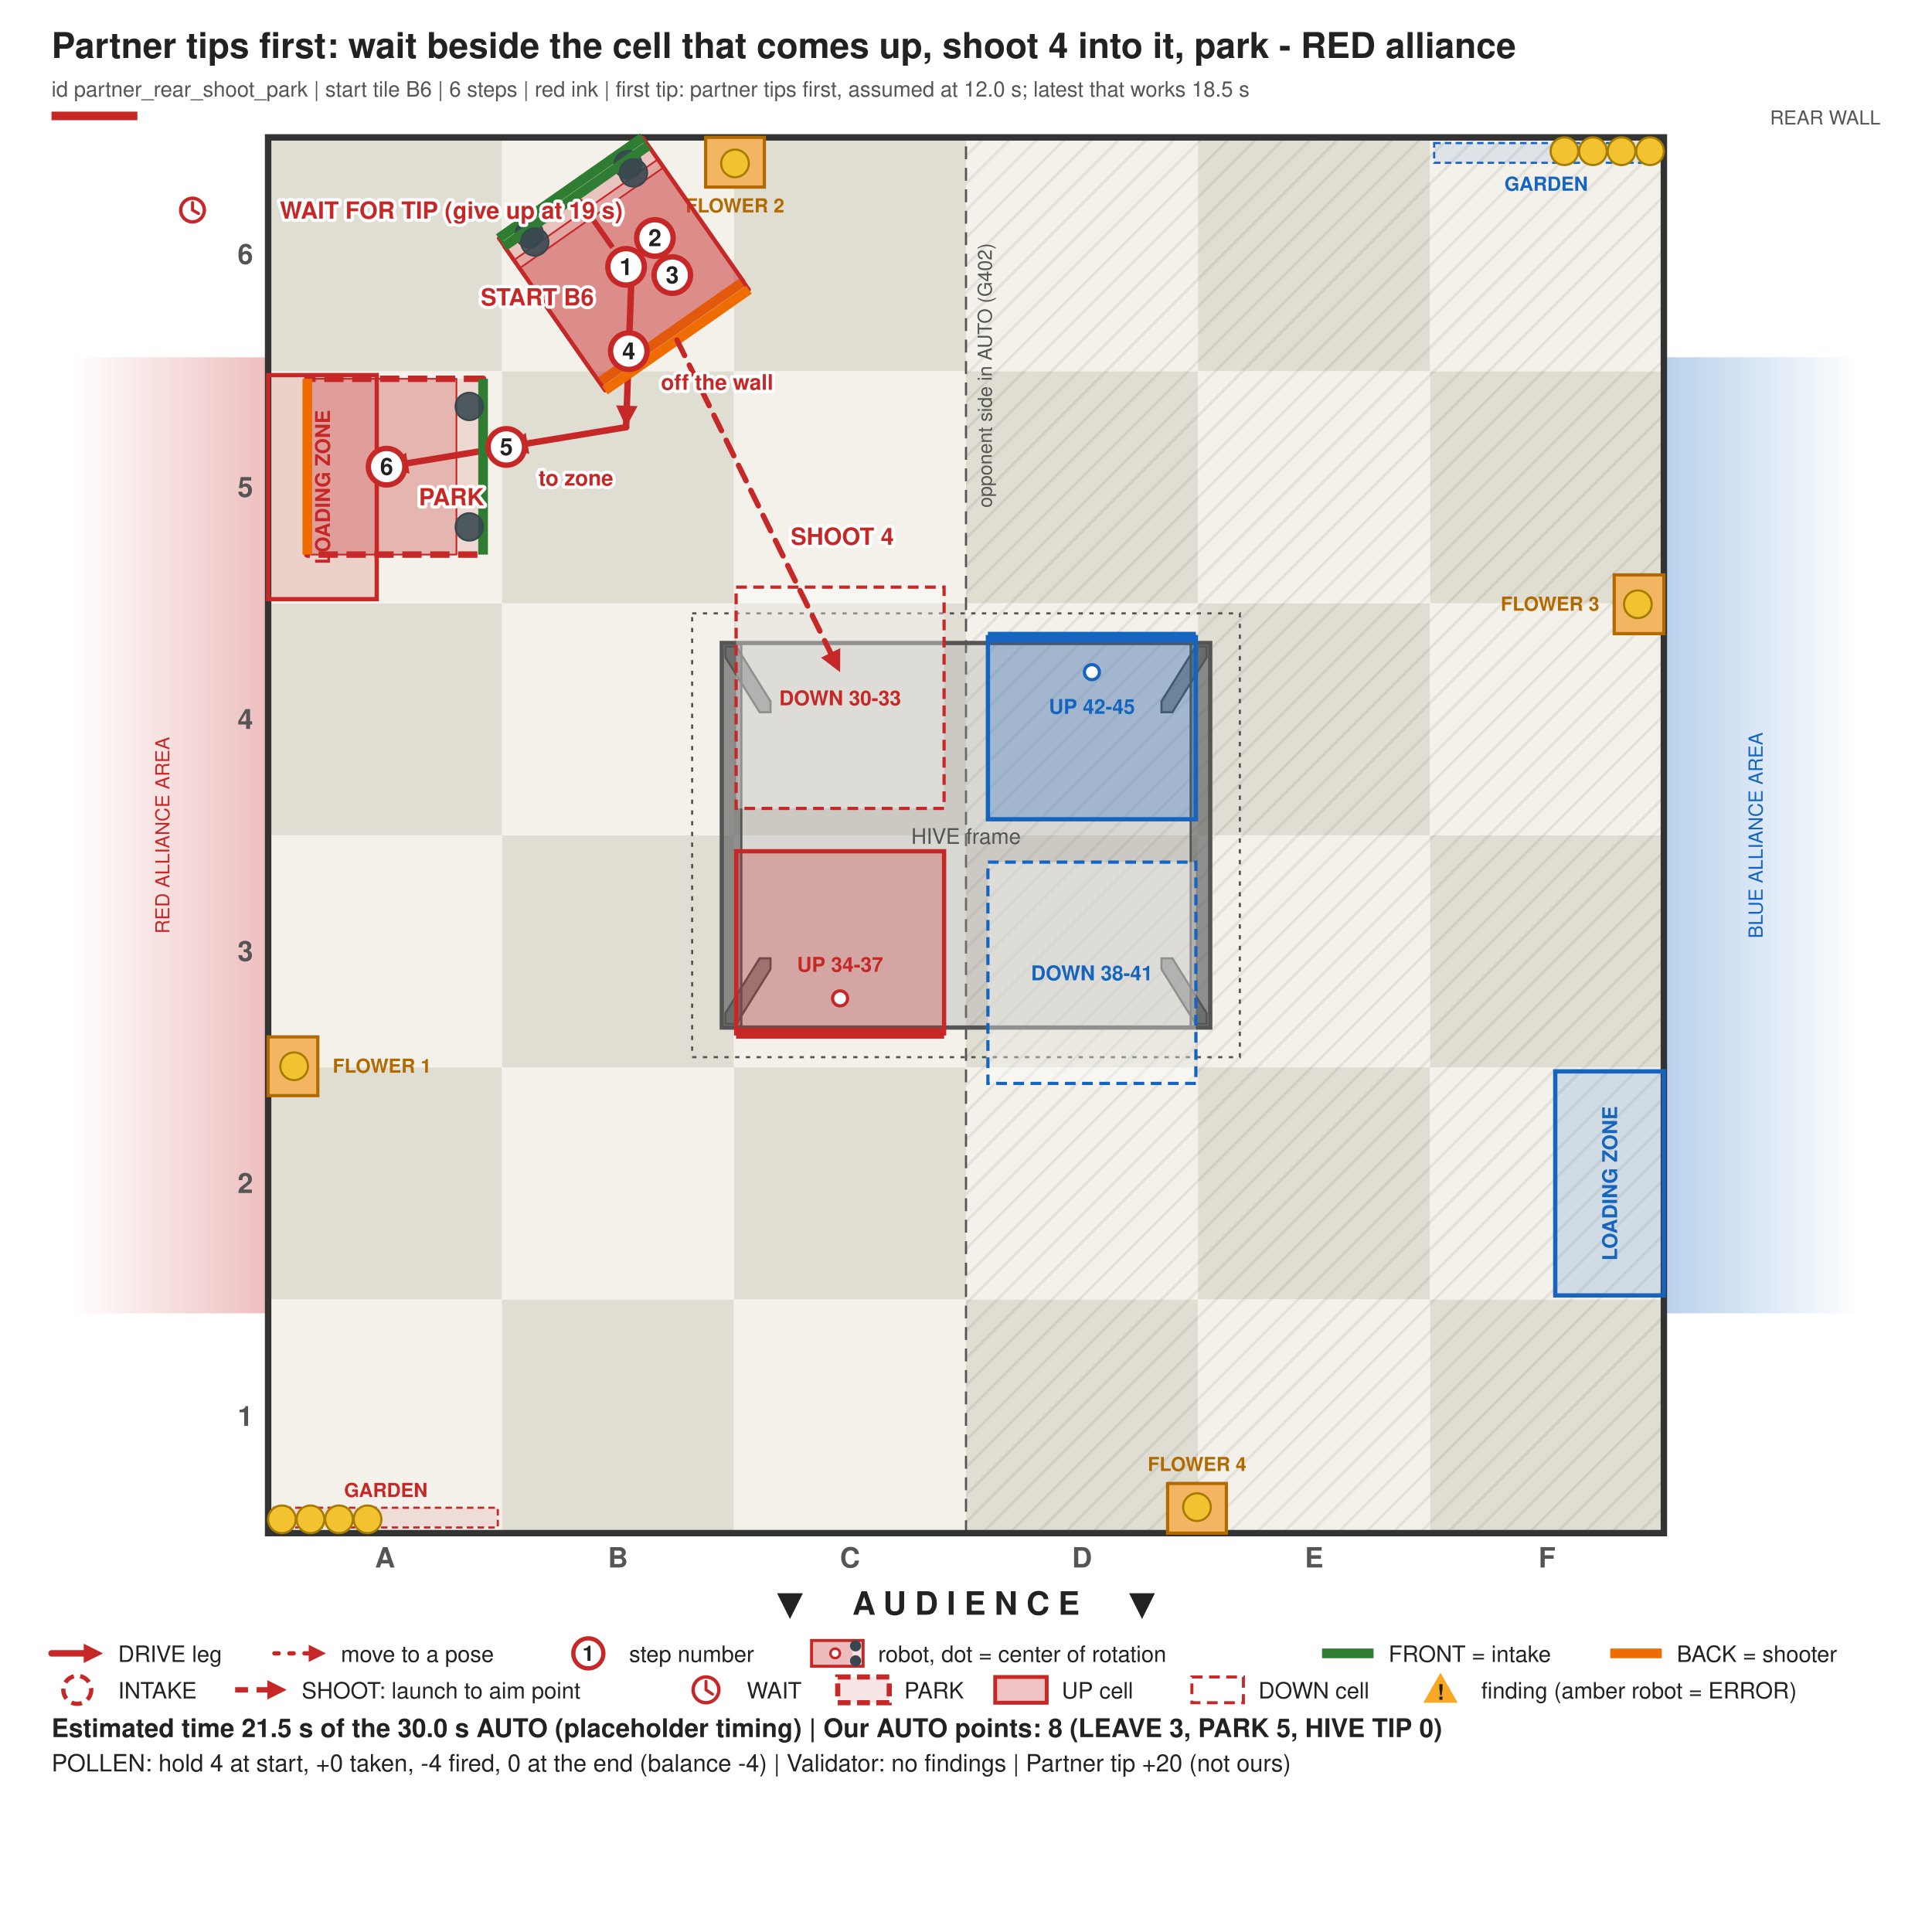
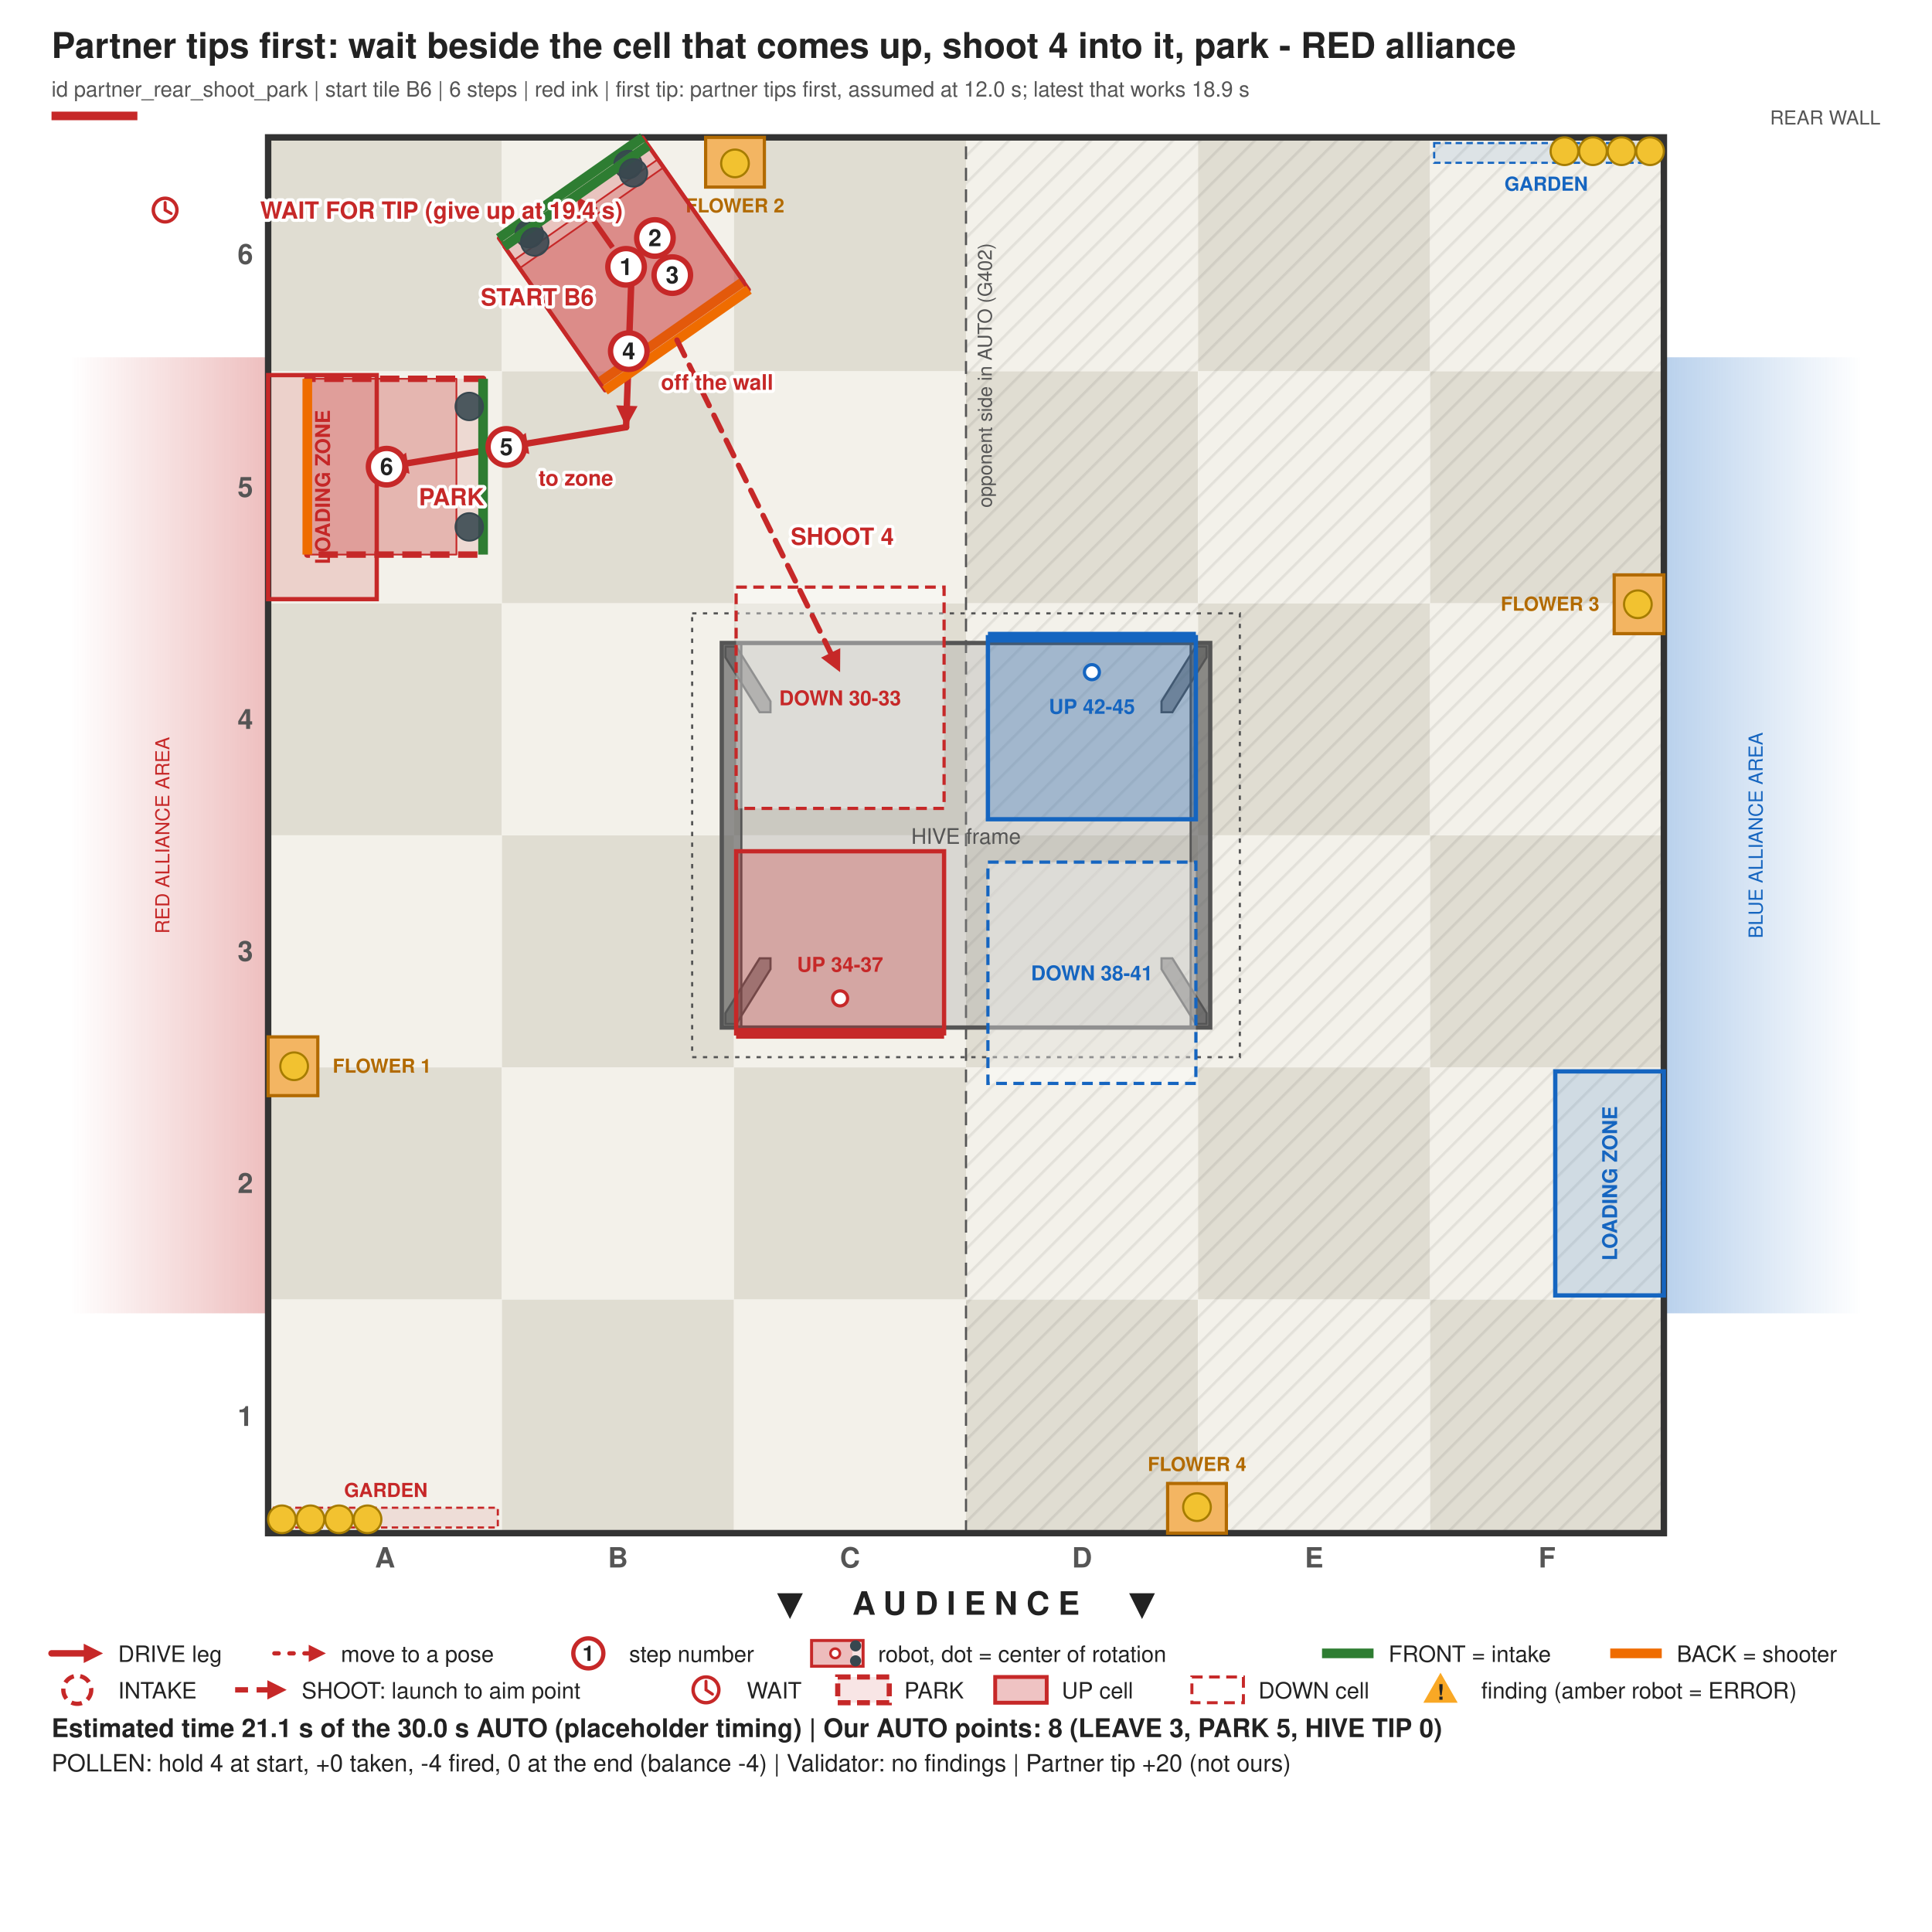
<svg xmlns="http://www.w3.org/2000/svg" viewBox="0 0 900 900" width="900" height="900" role="img" aria-labelledby="svg-title svg-desc" font-family="Helvetica, Arial, sans-serif">
  <defs>
    <linearGradient id="area-red" x1="1" y1="0" x2="0" y2="0">
      <stop offset="0" stop-color="#c62828" stop-opacity="0.30" />
      <stop offset="1" stop-color="#c62828" stop-opacity="0" />
    </linearGradient>
    <linearGradient id="area-blue" x1="0" y1="0" x2="1" y2="0">
      <stop offset="0" stop-color="#1565c0" stop-opacity="0.30" />
      <stop offset="1" stop-color="#1565c0" stop-opacity="0" />
    </linearGradient>
    <pattern id="opponent-hatch" width="9" height="9" patternUnits="userSpaceOnUse" patternTransform="rotate(45)">
      <line x1="0" y1="0" x2="0" y2="9" stroke="#000000" stroke-opacity="0.07" stroke-width="2.5" />
    </pattern>
  </defs>
  <rect id="background" x="0" y="0" width="900" height="900" fill="#ffffff" />
  <text id="title" x="24" y="27" font-size="16.54" font-weight="bold" fill="#222222">Partner tips first: wait beside the cell that comes up, shoot 4 into it, park - RED alliance</text>
-   <text id="subtitle" x="24" y="45" font-size="9.9" fill="#555555">id partner_rear_shoot_park  |  start tile B6  |  6 steps  |  red ink  |  first tip: partner tips first, assumed at 12.0 s; latest that works 18.5 s</text>
+   <text id="subtitle" x="24" y="45" font-size="9.9" fill="#555555">id partner_rear_shoot_park  |  start tile B6  |  6 steps  |  red ink  |  first tip: partner tips first, assumed at 12.0 s; latest that works 18.9 s</text>
  <rect x="24" y="52" width="40" height="4" fill="#c62828" />
  <g id="field">
    <rect class="alliance-area" data-alliance="RED" x="32.9" y="166.43" width="92" height="445.37" fill="url(#area-red)" />
    <rect class="alliance-area" data-alliance="BLUE" x="775.1" y="166.43" width="92" height="445.37" fill="url(#area-blue)" />
    <text x="78.9" y="389.12" font-size="9" fill="#c62828" text-anchor="middle" transform="rotate(-90 78.9 389.12)">RED ALLIANCE AREA</text>
    <text x="821.1" y="389.12" font-size="9" fill="#1565c0" text-anchor="middle" transform="rotate(-90 821.1 389.12)">BLUE ALLIANCE AREA</text>
    <rect class="tile" data-tile="A1" x="124.9" y="605.3" width="108.9" height="108.9" fill="#f3f1ea" />
    <rect class="tile" data-tile="A2" x="124.9" y="497.2" width="108.9" height="108.1" fill="#e0ddd2" />
    <rect class="tile" data-tile="A3" x="124.9" y="389.1" width="108.9" height="108.1" fill="#f3f1ea" />
    <rect class="tile" data-tile="A4" x="124.9" y="281" width="108.9" height="108.1" fill="#e0ddd2" />
    <rect class="tile" data-tile="A5" x="124.9" y="172.9" width="108.9" height="108.1" fill="#f3f1ea" />
    <rect class="tile" data-tile="A6" x="124.9" y="64" width="108.9" height="108.9" fill="#e0ddd2" />
    <rect class="tile" data-tile="B1" x="233.8" y="605.3" width="108.1" height="108.9" fill="#e0ddd2" />
    <rect class="tile" data-tile="B2" x="233.8" y="497.2" width="108.1" height="108.1" fill="#f3f1ea" />
    <rect class="tile" data-tile="B3" x="233.8" y="389.1" width="108.1" height="108.1" fill="#e0ddd2" />
    <rect class="tile" data-tile="B4" x="233.8" y="281" width="108.1" height="108.1" fill="#f3f1ea" />
    <rect class="tile" data-tile="B5" x="233.8" y="172.9" width="108.1" height="108.1" fill="#e0ddd2" />
    <rect class="tile" data-tile="B6" x="233.8" y="64" width="108.1" height="108.9" fill="#f3f1ea" />
    <rect class="tile" data-tile="C1" x="341.9" y="605.3" width="108.1" height="108.9" fill="#f3f1ea" />
    <rect class="tile" data-tile="C2" x="341.9" y="497.2" width="108.1" height="108.1" fill="#e0ddd2" />
    <rect class="tile" data-tile="C3" x="341.9" y="389.1" width="108.1" height="108.1" fill="#f3f1ea" />
    <rect class="tile" data-tile="C4" x="341.9" y="281" width="108.1" height="108.1" fill="#e0ddd2" />
    <rect class="tile" data-tile="C5" x="341.9" y="172.9" width="108.1" height="108.1" fill="#f3f1ea" />
    <rect class="tile" data-tile="C6" x="341.9" y="64" width="108.1" height="108.9" fill="#e0ddd2" />
    <rect class="tile" data-tile="D1" x="450" y="605.3" width="108.1" height="108.9" fill="#e0ddd2" />
    <rect class="tile" data-tile="D2" x="450" y="497.2" width="108.1" height="108.1" fill="#f3f1ea" />
    <rect class="tile" data-tile="D3" x="450" y="389.1" width="108.1" height="108.1" fill="#e0ddd2" />
    <rect class="tile" data-tile="D4" x="450" y="281" width="108.1" height="108.1" fill="#f3f1ea" />
    <rect class="tile" data-tile="D5" x="450" y="172.9" width="108.1" height="108.1" fill="#e0ddd2" />
    <rect class="tile" data-tile="D6" x="450" y="64" width="108.1" height="108.9" fill="#f3f1ea" />
    <rect class="tile" data-tile="E1" x="558.1" y="605.3" width="108.1" height="108.9" fill="#f3f1ea" />
    <rect class="tile" data-tile="E2" x="558.1" y="497.2" width="108.1" height="108.1" fill="#e0ddd2" />
    <rect class="tile" data-tile="E3" x="558.1" y="389.1" width="108.1" height="108.1" fill="#f3f1ea" />
    <rect class="tile" data-tile="E4" x="558.1" y="281" width="108.1" height="108.1" fill="#e0ddd2" />
    <rect class="tile" data-tile="E5" x="558.1" y="172.9" width="108.1" height="108.1" fill="#f3f1ea" />
    <rect class="tile" data-tile="E6" x="558.1" y="64" width="108.1" height="108.9" fill="#e0ddd2" />
    <rect class="tile" data-tile="F1" x="666.2" y="605.3" width="108.9" height="108.9" fill="#e0ddd2" />
    <rect class="tile" data-tile="F2" x="666.2" y="497.2" width="108.9" height="108.1" fill="#f3f1ea" />
    <rect class="tile" data-tile="F3" x="666.2" y="389.1" width="108.9" height="108.1" fill="#e0ddd2" />
    <rect class="tile" data-tile="F4" x="666.2" y="281" width="108.9" height="108.1" fill="#f3f1ea" />
    <rect class="tile" data-tile="F5" x="666.2" y="172.9" width="108.9" height="108.1" fill="#e0ddd2" />
    <rect class="tile" data-tile="F6" x="666.2" y="64" width="108.9" height="108.9" fill="#f3f1ea" />
    <rect id="opponent-side" x="450" y="64" width="325.1" height="650.2" fill="url(#opponent-hatch)" />
    <line id="side-line" x1="450" y1="714.2" x2="450" y2="64" stroke="#555555" stroke-width="1" stroke-dasharray="6 4" />
    <text id="opponent-label" x="462" y="174.86" font-size="9" fill="#555555" text-anchor="middle" transform="rotate(-90 462 174.86)">opponent side in AUTO (G402)</text>
    <text class="tile-label" x="179.35" y="730.2" font-size="13" font-weight="bold" text-anchor="middle" fill="#555555">A</text>
    <text class="tile-label" x="287.85" y="730.2" font-size="13" font-weight="bold" text-anchor="middle" fill="#555555">B</text>
    <text class="tile-label" x="395.95" y="730.2" font-size="13" font-weight="bold" text-anchor="middle" fill="#555555">C</text>
    <text class="tile-label" x="504.05" y="730.2" font-size="13" font-weight="bold" text-anchor="middle" fill="#555555">D</text>
    <text class="tile-label" x="612.15" y="730.2" font-size="13" font-weight="bold" text-anchor="middle" fill="#555555">E</text>
    <text class="tile-label" x="720.65" y="730.2" font-size="13" font-weight="bold" text-anchor="middle" fill="#555555">F</text>
    <text class="tile-label" x="117.9" y="664.25" font-size="13" font-weight="bold" text-anchor="end" fill="#555555">1</text>
    <text class="tile-label" x="117.9" y="555.75" font-size="13" font-weight="bold" text-anchor="end" fill="#555555">2</text>
    <text class="tile-label" x="117.9" y="447.65" font-size="13" font-weight="bold" text-anchor="end" fill="#555555">3</text>
    <text class="tile-label" x="117.9" y="339.55" font-size="13" font-weight="bold" text-anchor="end" fill="#555555">4</text>
    <text class="tile-label" x="117.9" y="231.45" font-size="13" font-weight="bold" text-anchor="end" fill="#555555">5</text>
    <text class="tile-label" x="117.9" y="122.95" font-size="13" font-weight="bold" text-anchor="end" fill="#555555">6</text>
    <rect id="field-border" x="124.9" y="64" width="650.2" height="650.2" fill="none" stroke="#333333" stroke-width="3" />
  </g>
  <g id="structures">
    <rect id="hive-frame" x="336.23" y="299.53" width="227.54" height="179.14" fill="#9a9a9a" fill-opacity="0.30" stroke="#555555" stroke-width="2" />
    <rect id="hive-keepout" x="322.43" y="285.73" width="255.14" height="206.74" fill="none" stroke="#555555" stroke-width="1" stroke-dasharray="2 3" />
    <g id="hive-solid">
      <polygon class="hive-foot" points="336.23,478.67 345.35,478.67 345.35,299.53 336.23,299.53" fill="#555555" fill-opacity="0.55" stroke="#555555" stroke-width="1" />
      <polygon class="hive-foot" points="554.65,478.67 563.77,478.67 563.77,299.53 554.65,299.53" fill="#555555" fill-opacity="0.55" stroke="#555555" stroke-width="1" />
      <polygon class="hive-foot" points="337.94,477.01 343,477.01 358.92,451.48 358.92,446.42 353.86,446.42 337.94,471.95" fill="#555555" fill-opacity="0.55" stroke="#555555" stroke-width="1" />
      <polygon class="hive-foot" points="337.94,306.25 353.86,331.78 358.92,331.78 358.92,326.72 343,301.19 337.94,301.19" fill="#555555" fill-opacity="0.55" stroke="#555555" stroke-width="1" />
      <polygon class="hive-foot" points="541.08,451.48 557,477.01 562.06,477.01 562.06,471.95 546.14,446.42 541.08,446.42" fill="#555555" fill-opacity="0.55" stroke="#555555" stroke-width="1" />
      <polygon class="hive-foot" points="541.08,331.78 546.14,331.78 562.06,306.25 562.06,301.19 557,301.19 541.08,326.72" fill="#555555" fill-opacity="0.55" stroke="#555555" stroke-width="1" />
    </g>
    <text x="450" y="393.1" font-size="10" fill="#555555" text-anchor="middle">HIVE frame</text>
    <g class="hive" data-alliance="RED">
      <g class="cell cell-down" data-alliance="RED" data-side="REAR">
        <rect x="342.91" y="273.5" width="96.88" height="103.09" fill="#ffffff" fill-opacity="0.35" stroke="#c62828" stroke-width="1.5" stroke-dasharray="5 3" />
        <text x="391.35" y="328.55" font-size="9.5" font-weight="bold" fill="#c62828" text-anchor="middle">DOWN 30-33</text>
      </g>
      <g class="cell cell-up" data-alliance="RED" data-side="AUDIENCE">
        <rect x="342.91" y="396.55" width="96.88" height="84.82" fill="#c62828" fill-opacity="0.28" stroke="#c62828" stroke-width="2" />
        <line class="cell-opening" x1="342.91" y1="481.38" x2="439.79" y2="481.38" stroke="#c62828" stroke-width="5" />
        <circle class="aim-point" cx="391.35" cy="465.08" r="3.5" fill="#ffffff" stroke="#c62828" stroke-width="1.5" />
        <text x="391.35" y="452.68" font-size="9.5" font-weight="bold" fill="#c62828" text-anchor="middle">UP 34-37</text>
      </g>
    </g>
    <g class="hive" data-alliance="BLUE">
      <g class="cell cell-down" data-alliance="BLUE" data-side="AUDIENCE">
        <rect x="460.21" y="401.61" width="96.88" height="103.09" fill="#ffffff" fill-opacity="0.35" stroke="#1565c0" stroke-width="1.5" stroke-dasharray="5 3" />
        <text x="508.65" y="456.66" font-size="9.5" font-weight="bold" fill="#1565c0" text-anchor="middle">DOWN 38-41</text>
      </g>
      <g class="cell cell-up" data-alliance="BLUE" data-side="REAR">
        <rect x="460.21" y="296.82" width="96.88" height="84.82" fill="#1565c0" fill-opacity="0.28" stroke="#1565c0" stroke-width="2" />
        <line class="cell-opening" x1="460.21" y1="296.82" x2="557.09" y2="296.82" stroke="#1565c0" stroke-width="5" />
        <circle class="aim-point" cx="508.65" cy="313.12" r="3.5" fill="#ffffff" stroke="#1565c0" stroke-width="1.5" />
        <text x="508.65" y="332.52" font-size="9.5" font-weight="bold" fill="#1565c0" text-anchor="middle">UP 42-45</text>
      </g>
    </g>
    <g class="flower" data-flower="1">
      <rect x="124.9" y="483.02" width="23.15" height="27.37" fill="#f3b562" stroke="#b26a00" stroke-width="1.5" />
      <circle cx="137.02" cy="496.71" r="6.44" fill="#f2c230" stroke="#a67c00" stroke-width="1" />
      <text x="154.95" y="499.71" font-size="9" fill="#b26a00" font-weight="bold" text-anchor="start">FLOWER 1</text>
    </g>
    <g class="flower" data-flower="2">
      <rect x="328.71" y="64" width="27.37" height="23.15" fill="#f3b562" stroke="#b26a00" stroke-width="1.5" />
      <circle cx="342.39" cy="76.12" r="6.44" fill="#f2c230" stroke="#a67c00" stroke-width="1" />
      <text x="342.39" y="98.95" font-size="9" fill="#b26a00" font-weight="bold" text-anchor="middle">FLOWER 2</text>
    </g>
    <g class="flower" data-flower="3">
      <rect x="751.95" y="267.81" width="23.15" height="27.37" fill="#f3b562" stroke="#b26a00" stroke-width="1.5" />
      <circle cx="762.98" cy="281.49" r="6.44" fill="#f2c230" stroke="#a67c00" stroke-width="1" />
      <text x="745.05" y="284.49" font-size="9" fill="#b26a00" font-weight="bold" text-anchor="end">FLOWER 3</text>
    </g>
    <g class="flower" data-flower="4">
      <rect x="543.92" y="691.05" width="27.37" height="23.15" fill="#f3b562" stroke="#b26a00" stroke-width="1.5" />
      <circle cx="557.61" cy="702.08" r="6.44" fill="#f2c230" stroke="#a67c00" stroke-width="1" />
      <text x="557.61" y="685.25" font-size="9" fill="#b26a00" font-weight="bold" text-anchor="middle">FLOWER 4</text>
    </g>
    <g class="garden" data-alliance="RED">
      <rect x="127.54" y="702.36" width="104.37" height="9.2" fill="#c62828" fill-opacity="0.10" stroke="#c62828" stroke-width="1" stroke-dasharray="3 2" />
      <circle class="pollen" cx="131.34" cy="707.76" r="6.44" fill="#f2c230" stroke="#a67c00" stroke-width="1" />
      <circle class="pollen" cx="144.63" cy="707.76" r="6.44" fill="#f2c230" stroke="#a67c00" stroke-width="1" />
      <circle class="pollen" cx="157.93" cy="707.76" r="6.44" fill="#f2c230" stroke="#a67c00" stroke-width="1" />
      <circle class="pollen" cx="171.22" cy="707.76" r="6.44" fill="#f2c230" stroke="#a67c00" stroke-width="1" />
      <text x="179.73" y="697.36" font-size="9" fill="#c62828" text-anchor="middle" font-weight="bold">GARDEN</text>
    </g>
    <g class="loading-zone" data-alliance="RED">
      <rect x="124.9" y="174.74" width="50.6" height="104.37" fill="#c62828" fill-opacity="0.16" stroke="#c62828" stroke-width="2" />
      <text x="150.2" y="230.43" font-size="9.5" font-weight="bold" fill="#c62828" text-anchor="middle" transform="rotate(-90 150.2 226.93)">LOADING ZONE</text>
    </g>
    <g class="garden" data-alliance="BLUE">
      <rect x="668.09" y="66.64" width="104.37" height="9.2" fill="#1565c0" fill-opacity="0.10" stroke="#1565c0" stroke-width="1" stroke-dasharray="3 2" />
      <circle class="pollen" cx="768.66" cy="70.44" r="6.44" fill="#f2c230" stroke="#a67c00" stroke-width="1" />
      <circle class="pollen" cx="755.37" cy="70.44" r="6.44" fill="#f2c230" stroke="#a67c00" stroke-width="1" />
      <circle class="pollen" cx="742.07" cy="70.44" r="6.44" fill="#f2c230" stroke="#a67c00" stroke-width="1" />
      <circle class="pollen" cx="728.78" cy="70.44" r="6.44" fill="#f2c230" stroke="#a67c00" stroke-width="1" />
      <text x="720.27" y="88.84" font-size="9" fill="#1565c0" text-anchor="middle" font-weight="bold">GARDEN</text>
    </g>
    <g class="loading-zone" data-alliance="BLUE">
      <rect x="724.5" y="499.09" width="50.6" height="104.37" fill="#1565c0" fill-opacity="0.16" stroke="#1565c0" stroke-width="2" />
      <text x="749.8" y="554.77" font-size="9.5" font-weight="bold" fill="#1565c0" text-anchor="middle" transform="rotate(-90 749.8 551.27)">LOADING ZONE</text>
    </g>
    <text id="audience-label" x="450" y="752.2" font-size="15" font-weight="bold" letter-spacing="4" text-anchor="middle" fill="#222222">AUDIENCE</text>
    <polygon class="compass-arrow" points="362,742.2 374,742.2 368,754.2" fill="#222222" />
    <polygon class="compass-arrow" points="526,742.2 538,742.2 532,754.2" fill="#222222" />
    <text x="876" y="58" font-size="9" fill="#555555" text-anchor="end">REAR WALL</text>
  </g>
  <g id="route" data-ink="#c62828" data-alliance="RED" data-route="partner_rear_shoot_park">
    <g class="approach" data-step="3">
      <line x1="291.65" y1="124.3" x2="294.18" y2="128.16" stroke="#c62828" stroke-width="2" stroke-dasharray="2 5" stroke-linecap="round" opacity="0.85" />
      <polygon class="arrowhead" points="294.18,128.16 286.45,123.66 293.14,119.28" fill="#c62828" />
    </g>
    <g class="drive-leg" data-step="4" data-mode="CONSTANT">
      <path class="leg" d="M 294.18 128.16 L 291.65 199" fill="none" stroke="#c62828" stroke-width="3" stroke-linecap="round" stroke-linejoin="round" />
      <polygon class="arrowhead" points="291.65,199 287.01,188.83 297,189.19" fill="#c62828" />
    </g>
    <g class="drive-leg" data-step="5" data-mode="LINEAR">
      <path class="leg" d="M 291.65 199 L 180.1 217.4" fill="none" stroke="#c62828" stroke-width="3" stroke-linecap="round" stroke-linejoin="round" />
      <polygon class="arrowhead" points="235.87,208.2 244.93,201.64 246.56,211.51" fill="#c62828" />
      <polygon class="arrowhead" points="180.1,217.4 189.15,210.84 190.78,220.71" fill="#c62828" />
    </g>
    <g id="start-footprint" class="footprint start" data-step="1">
      <polygon class="outline" points="232.34,110.96 279.3,178.04 346.37,131.07 299.41,64" fill="#c62828" fill-opacity="0.14" stroke="#c62828" stroke-width="1.8" stroke-linejoin="round" />
      <polygon class="chassis" points="239.46,121.14 279.3,178.04 346.37,131.07 306.53,74.17" fill="#c62828" fill-opacity="0.2" stroke="#c62828" stroke-width="0.8" stroke-linejoin="round" />
      <line class="front-edge" x1="232.34" y1="110.96" x2="299.41" y2="64" stroke="#2e7d32" stroke-width="4.5" />
      <line class="back-edge" x1="279.3" y1="178.04" x2="346.37" y2="131.07" stroke="#ef6c00" stroke-width="4.5" />
      <circle class="wheel" data-wheel="LEFT" cx="246.58" cy="108.85" r="6.44" fill="#37474f" fill-opacity="0.88" stroke="#37474f" stroke-width="0.8" />
      <circle class="wheel" data-wheel="RIGHT" cx="292.55" cy="76.66" r="6.44" fill="#37474f" fill-opacity="0.88" stroke="#37474f" stroke-width="0.8" />
      <g class="pose-point" data-x="36.25" data-y="128.24">
        <circle cx="291.65" cy="124.3" r="3.4" fill="#ffffff" fill-opacity="0.92" stroke="#c62828" stroke-width="1.6" />
        <line x1="288.25" y1="124.3" x2="295.05" y2="124.3" stroke="#c62828" stroke-width="1" />
        <line x1="291.65" y1="120.9" x2="291.65" y2="127.7" stroke="#c62828" stroke-width="1" />
      </g>
      <line class="heading-arrow" x1="285.34" y1="115.29" x2="273.33" y2="98.13" stroke="#c62828" stroke-width="2.5" />
      <polygon class="arrowhead" points="268.74,91.58 278.57,96.9 270.38,102.64" fill="#c62828" />
    </g>
    <g class="shoot-pose" data-step="3" data-nominal="false">
      <polygon class="outline" points="234.87,114.83 281.83,181.9 348.9,134.94 301.94,67.86" fill="#c62828" fill-opacity="0.1" stroke="#c62828" stroke-width="1.8" stroke-linejoin="round" />
      <polygon class="chassis" points="241.99,125 281.83,181.9 348.9,134.94 309.06,78.04" fill="#c62828" fill-opacity="0.2" stroke="#c62828" stroke-width="0.8" stroke-linejoin="round" />
      <line class="front-edge" x1="234.87" y1="114.83" x2="301.94" y2="67.86" stroke="#2e7d32" stroke-width="4.5" />
      <line class="back-edge" x1="281.83" y1="181.9" x2="348.9" y2="134.94" stroke="#ef6c00" stroke-width="4.5" />
      <circle class="wheel" data-wheel="LEFT" cx="249.11" cy="112.72" r="6.44" fill="#37474f" fill-opacity="0.88" stroke="#37474f" stroke-width="0.8" />
      <circle class="wheel" data-wheel="RIGHT" cx="295.08" cy="80.53" r="6.44" fill="#37474f" fill-opacity="0.88" stroke="#37474f" stroke-width="0.8" />
      <g class="pose-point" data-x="36.8" data-y="127.4">
        <circle cx="294.18" cy="128.16" r="3.4" fill="#ffffff" fill-opacity="0.92" stroke="#c62828" stroke-width="1.6" />
        <line x1="290.78" y1="128.16" x2="297.58" y2="128.16" stroke="#c62828" stroke-width="1" />
        <line x1="294.18" y1="124.76" x2="294.18" y2="131.56" stroke="#c62828" stroke-width="1" />
      </g>
      <line class="shot" x1="315.37" y1="158.42" x2="387.38" y2="305.04" stroke="#c62828" stroke-width="2.5" stroke-dasharray="8 5" stroke-linecap="round" />
      <polygon class="arrowhead" points="391.35,313.12 382.45,306.35 391.43,301.94" fill="#c62828" />
    </g>
    <g class="park-outline" data-step="6">
      <polygon class="outline" points="225.04,176.46 143.16,176.46 143.16,258.34 225.04,258.34" fill="#c62828" fill-opacity="0.12" stroke="#c62828" stroke-width="3" stroke-dasharray="9 4" stroke-linejoin="round" />
      <polygon class="chassis" points="212.62,176.46 143.16,176.46 143.16,258.34 212.62,258.34" fill="#c62828" fill-opacity="0.2" stroke="#c62828" stroke-width="0.8" stroke-linejoin="round" />
      <line class="front-edge" x1="225.04" y1="176.46" x2="225.04" y2="258.34" stroke="#2e7d32" stroke-width="4.5" />
      <line class="back-edge" x1="143.16" y1="176.46" x2="143.16" y2="258.34" stroke="#ef6c00" stroke-width="4.5" />
      <circle class="wheel" data-wheel="LEFT" cx="218.6" cy="189.34" r="6.44" fill="#37474f" fill-opacity="0.88" stroke="#37474f" stroke-width="0.8" />
      <circle class="wheel" data-wheel="RIGHT" cx="218.6" cy="245.46" r="6.44" fill="#37474f" fill-opacity="0.88" stroke="#37474f" stroke-width="0.8" />
      <g class="pose-point" data-x="12" data-y="108">
        <circle cx="180.1" cy="217.4" r="3.4" fill="#ffffff" fill-opacity="0.92" stroke="#c62828" stroke-width="1.6" />
        <line x1="176.7" y1="217.4" x2="183.5" y2="217.4" stroke="#c62828" stroke-width="1" />
        <line x1="180.1" y1="214" x2="180.1" y2="220.8" stroke="#c62828" stroke-width="1" />
      </g>
    </g>
    <g id="badges">
      <g class="badge" data-step="1" data-kind="START">
        <circle cx="291.65" cy="124.3" r="8.5" fill="#ffffff" stroke="#c62828" stroke-width="2.5" />
        <text x="291.65" y="128.1" font-size="11" font-weight="bold" text-anchor="middle" fill="#222222">1</text>
      </g>
      <g class="badge" data-step="2" data-kind="WAIT_FOR_TIP">
        <circle cx="305.08" cy="110.86" r="8.5" fill="#ffffff" stroke="#c62828" stroke-width="2.5" />
        <text x="305.08" y="114.66" font-size="11" font-weight="bold" text-anchor="middle" fill="#222222">2</text>
      </g>
      <g class="badge" data-step="3" data-kind="SHOOT">
        <circle cx="313.18" cy="128.16" r="8.5" fill="#ffffff" stroke="#c62828" stroke-width="2.5" />
        <text x="313.18" y="131.96" font-size="11" font-weight="bold" text-anchor="middle" fill="#222222">3</text>
      </g>
      <g class="badge" data-step="4" data-kind="DRIVE">
        <circle cx="292.91" cy="163.58" r="8.5" fill="#ffffff" stroke="#c62828" stroke-width="2.5" />
        <text x="292.91" y="167.38" font-size="11" font-weight="bold" text-anchor="middle" fill="#222222">4</text>
      </g>
      <g class="badge" data-step="5" data-kind="DRIVE">
        <circle cx="235.87" cy="208.2" r="8.5" fill="#ffffff" stroke="#c62828" stroke-width="2.5" />
        <text x="235.87" y="212" font-size="11" font-weight="bold" text-anchor="middle" fill="#222222">5</text>
      </g>
      <g class="badge" data-step="6" data-kind="PARK">
        <circle cx="180.1" cy="217.4" r="8.5" fill="#ffffff" stroke="#c62828" stroke-width="2.5" />
        <text x="180.1" y="221.2" font-size="11" font-weight="bold" text-anchor="middle" fill="#222222">6</text>
      </g>
    </g>
    <g id="step-labels">
      <text class="step-label" x="276.65" y="142.3" font-size="11" font-weight="bold" fill="#c62828" text-anchor="end" stroke="#ffffff" stroke-width="3" stroke-linejoin="round" paint-order="stroke">START B6</text>
      <g class="clock">
-         <circle cx="89.68" cy="97.86" r="5.5" fill="#ffffff" stroke="#c62828" stroke-width="1.6" />
-         <polyline points="89.68,94.36 89.68,97.86 92.48,99.46" fill="none" stroke="#c62828" stroke-width="1.4" stroke-linecap="round" />
-       </g>
-       <text class="step-label" x="290.08" y="101.86" font-size="11" font-weight="bold" fill="#c62828" text-anchor="end" stroke="#ffffff" stroke-width="3" stroke-linejoin="round" paint-order="stroke">WAIT FOR TIP (give up at 19 s)</text>
+         <circle cx="76.92" cy="97.86" r="5.5" fill="#ffffff" stroke="#c62828" stroke-width="1.6" />
+         <polyline points="76.92,94.36 76.92,97.86 79.72,99.46" fill="none" stroke="#c62828" stroke-width="1.4" stroke-linecap="round" />
+       </g>
+       <text class="step-label" x="290.08" y="101.86" font-size="11" font-weight="bold" fill="#c62828" text-anchor="end" stroke="#ffffff" stroke-width="3" stroke-linejoin="round" paint-order="stroke">WAIT FOR TIP (give up at 19.4 s)</text>
      <text class="step-label" x="368.36" y="253.77" font-size="11" font-weight="bold" fill="#c62828" text-anchor="start" stroke="#ffffff" stroke-width="3" stroke-linejoin="round" paint-order="stroke">SHOOT 4</text>
      <text class="step-label" x="307.91" y="181.58" font-size="10" font-weight="bold" fill="#c62828" text-anchor="start" stroke="#ffffff" stroke-width="3" stroke-linejoin="round" paint-order="stroke">off the wall</text>
      <text class="step-label" x="250.87" y="226.2" font-size="10" font-weight="bold" fill="#c62828" text-anchor="start" stroke="#ffffff" stroke-width="3" stroke-linejoin="round" paint-order="stroke">to zone</text>
      <text class="step-label" x="195.1" y="235.4" font-size="11" font-weight="bold" fill="#c62828" text-anchor="start" stroke="#ffffff" stroke-width="3" stroke-linejoin="round" paint-order="stroke">PARK</text>
    </g>
    <g id="issue-marks">
</g>
  </g>
  <g id="legend">
    <g class="legend-item" data-icon="drive">
      <line x1="24" y1="770.2" x2="40" y2="770.2" stroke="#c62828" stroke-width="3" stroke-linecap="round" />
      <polygon class="arrowhead" points="48,770.2 39,774.7 39,765.7" fill="#c62828" />
      <text x="55" y="774.2" font-size="10.5" fill="#222222">DRIVE leg</text>
    </g>
    <g class="legend-item" data-icon="approach">
      <line x1="127.81" y1="770.2" x2="143.81" y2="770.2" stroke="#c62828" stroke-width="2" stroke-dasharray="2 5" stroke-linecap="round" />
      <polygon class="arrowhead" points="151.81,770.2 143.81,774.2 143.81,766.2" fill="#c62828" />
      <text x="158.81" y="774.2" font-size="10.5" fill="#222222">move to a pose</text>
    </g>
    <g class="legend-item" data-icon="badge">
      <circle cx="274.07" cy="770.2" r="7" fill="#ffffff" stroke="#c62828" stroke-width="2" />
      <text x="274.07" y="773.7" font-size="10" font-weight="bold" text-anchor="middle" fill="#222222">1</text>
      <text x="293.07" y="774.2" font-size="10.5" fill="#222222">step number</text>
    </g>
    <g class="legend-item" data-icon="robot">
      <rect x="378.06" y="764.2" width="24" height="12" fill="#c62828" fill-opacity="0.14" stroke="#c62828" stroke-width="1.4" />
      <rect x="378.06" y="764.2" width="19" height="12" fill="#c62828" fill-opacity="0.2" />
      <circle cx="398.56" cy="766.7" r="2.6" fill="#37474f" />
      <circle cx="398.56" cy="773.7" r="2.6" fill="#37474f" />
      <circle cx="389.06" cy="770.2" r="2.2" fill="#ffffff" stroke="#c62828" stroke-width="1.2" />
      <text x="409.06" y="774.2" font-size="10.5" fill="#222222">robot, dot = center of rotation</text>
    </g>
    <g class="legend-item" data-icon="front">
      <line x1="615.85" y1="770.2" x2="639.85" y2="770.2" stroke="#2e7d32" stroke-width="4.5" />
      <text x="646.85" y="774.2" font-size="10.5" fill="#222222">FRONT = intake</text>
    </g>
    <g class="legend-item" data-icon="back">
      <line x1="750.11" y1="770.2" x2="774.11" y2="770.2" stroke="#ef6c00" stroke-width="4.5" />
      <text x="781.11" y="774.2" font-size="10.5" fill="#222222">BACK = shooter</text>
    </g>
    <g class="legend-item" data-icon="intake">
      <circle cx="36" cy="787.2" r="6.5" fill="none" stroke="#c62828" stroke-width="2" stroke-dasharray="5 3" />
      <text x="55" y="791.2" font-size="10.5" fill="#222222">INTAKE</text>
    </g>
    <g class="legend-item" data-icon="shoot">
      <line x1="109.54" y1="787.2" x2="125.54" y2="787.2" stroke="#c62828" stroke-width="2.5" stroke-dasharray="6 4" />
      <polygon class="arrowhead" points="133.54,787.2 124.54,791.7 124.54,782.7" fill="#c62828" />
      <text x="140.54" y="791.2" font-size="10.5" fill="#222222">SHOOT: launch to aim point</text>
    </g>
    <g class="legend-item" data-icon="wait">
      <circle cx="328.88" cy="787.2" r="6" fill="#ffffff" stroke="#c62828" stroke-width="1.6" />
      <polyline points="328.88,783.2 328.88,787.2 331.88,789.2" fill="none" stroke="#c62828" stroke-width="1.4" stroke-linecap="round" />
      <text x="347.88" y="791.2" font-size="10.5" fill="#222222">WAIT</text>
    </g>
    <g class="legend-item" data-icon="park">
      <rect x="390.24" y="781.2" width="24" height="12" fill="#c62828" fill-opacity="0.12" stroke="#c62828" stroke-width="2.4" stroke-dasharray="6 3" />
      <text x="421.24" y="791.2" font-size="10.5" fill="#222222">PARK</text>
    </g>
    <g class="legend-item" data-icon="up">
      <rect x="463.6" y="781.2" width="24" height="12" fill="#c62828" fill-opacity="0.28" stroke="#c62828" stroke-width="1.8" />
      <text x="494.6" y="791.2" font-size="10.5" fill="#222222">UP cell</text>
    </g>
    <g class="legend-item" data-icon="down">
      <rect x="555.23" y="781.2" width="24" height="12" fill="#ffffff" fill-opacity="0.35" stroke="#c62828" stroke-width="1.4" stroke-dasharray="5 3" />
      <text x="586.23" y="791.2" font-size="10.5" fill="#222222">DOWN cell</text>
    </g>
    <g class="legend-item" data-icon="issue">
      <polygon points="671.04,779.2 679.04,793.2 663.04,793.2" fill="#f9a825" />
      <text x="671.04" y="791.8" font-size="10" font-weight="bold" text-anchor="middle" fill="#222222">!</text>
      <text x="690.04" y="791.2" font-size="10.5" fill="#222222">finding (amber robot = ERROR)</text>
    </g>
  </g>
  <g id="footer">
-     <text id="footer-metrics" x="24" y="809.2" font-size="12" font-weight="bold" fill="#222222">Estimated time 21.5 s of the 30.0 s AUTO (placeholder timing)   |   Our AUTO points: 8  (LEAVE 3, PARK 5, HIVE TIP 0)</text>
+     <text id="footer-metrics" x="24" y="809.2" font-size="12" font-weight="bold" fill="#222222">Estimated time 21.1 s of the 30.0 s AUTO (placeholder timing)   |   Our AUTO points: 8  (LEAVE 3, PARK 5, HIVE TIP 0)</text>
    <text id="footer-pollen" x="24" y="825.2" font-size="11.1" fill="#222222">POLLEN: hold 4 at start, +0 taken, -4 fired, 0 at the end (balance -4)   |   Validator: no findings   |   Partner tip +20 (not ours)</text>
  </g>
</svg>
